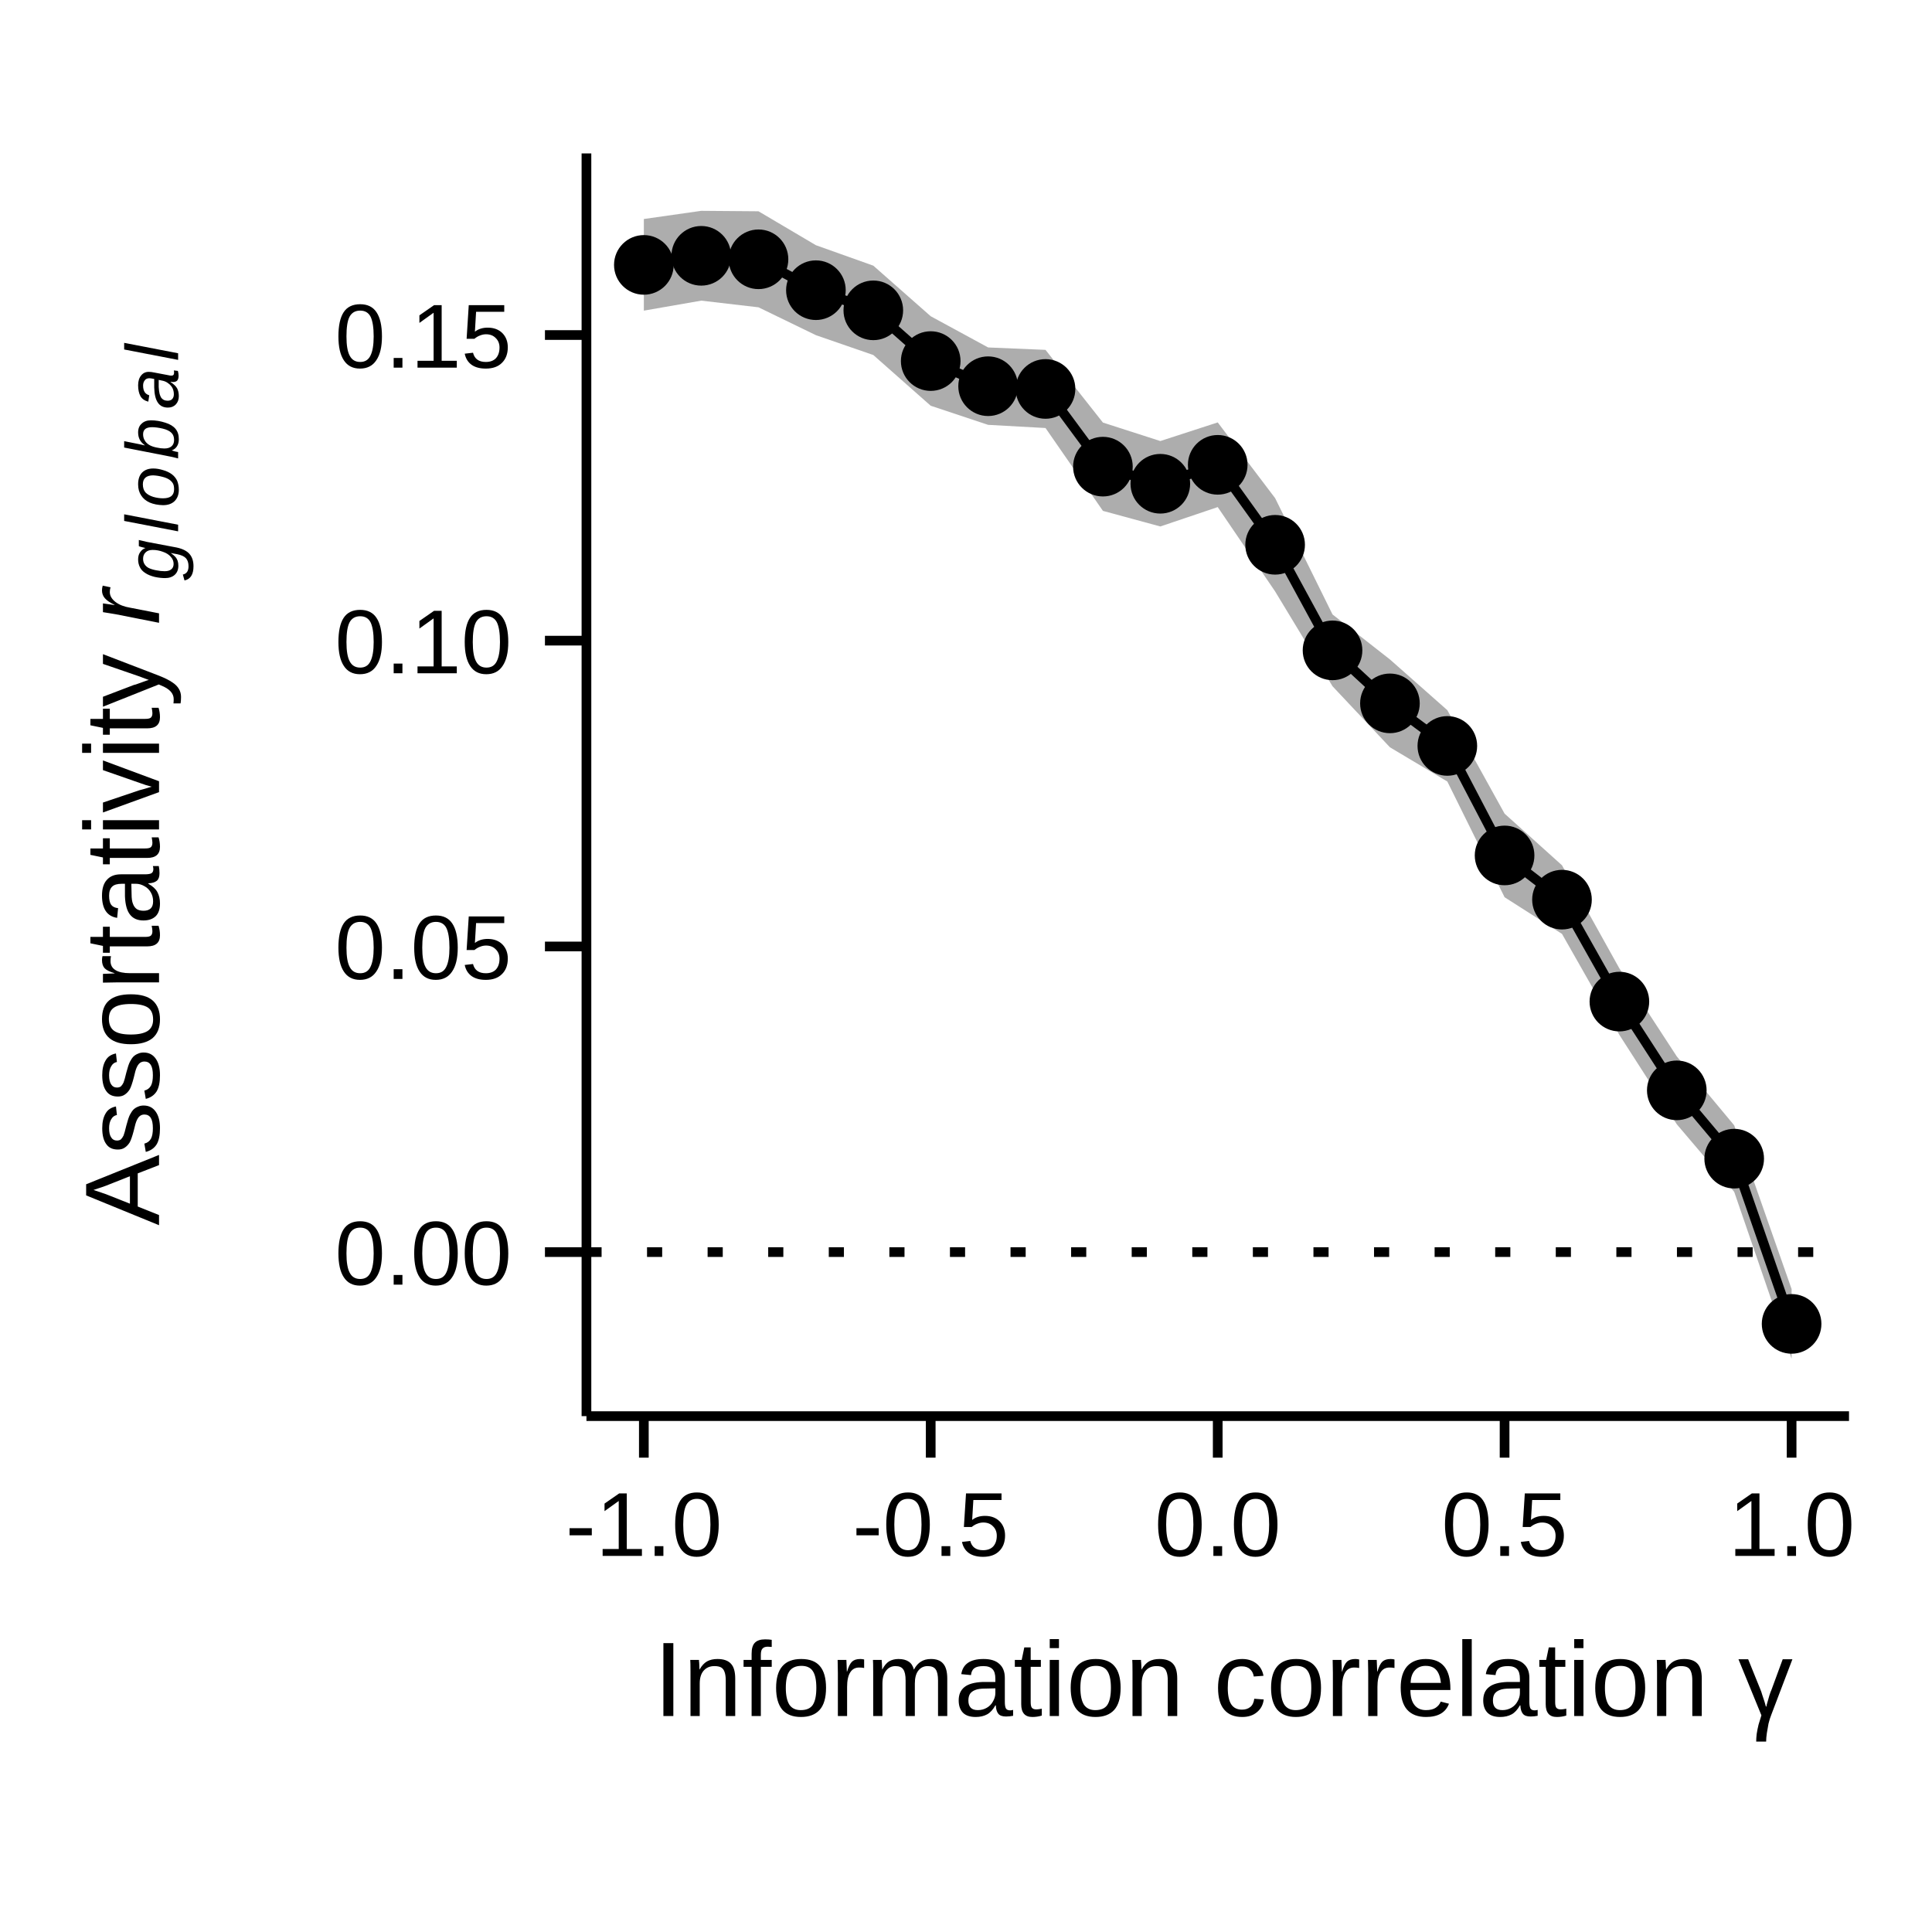
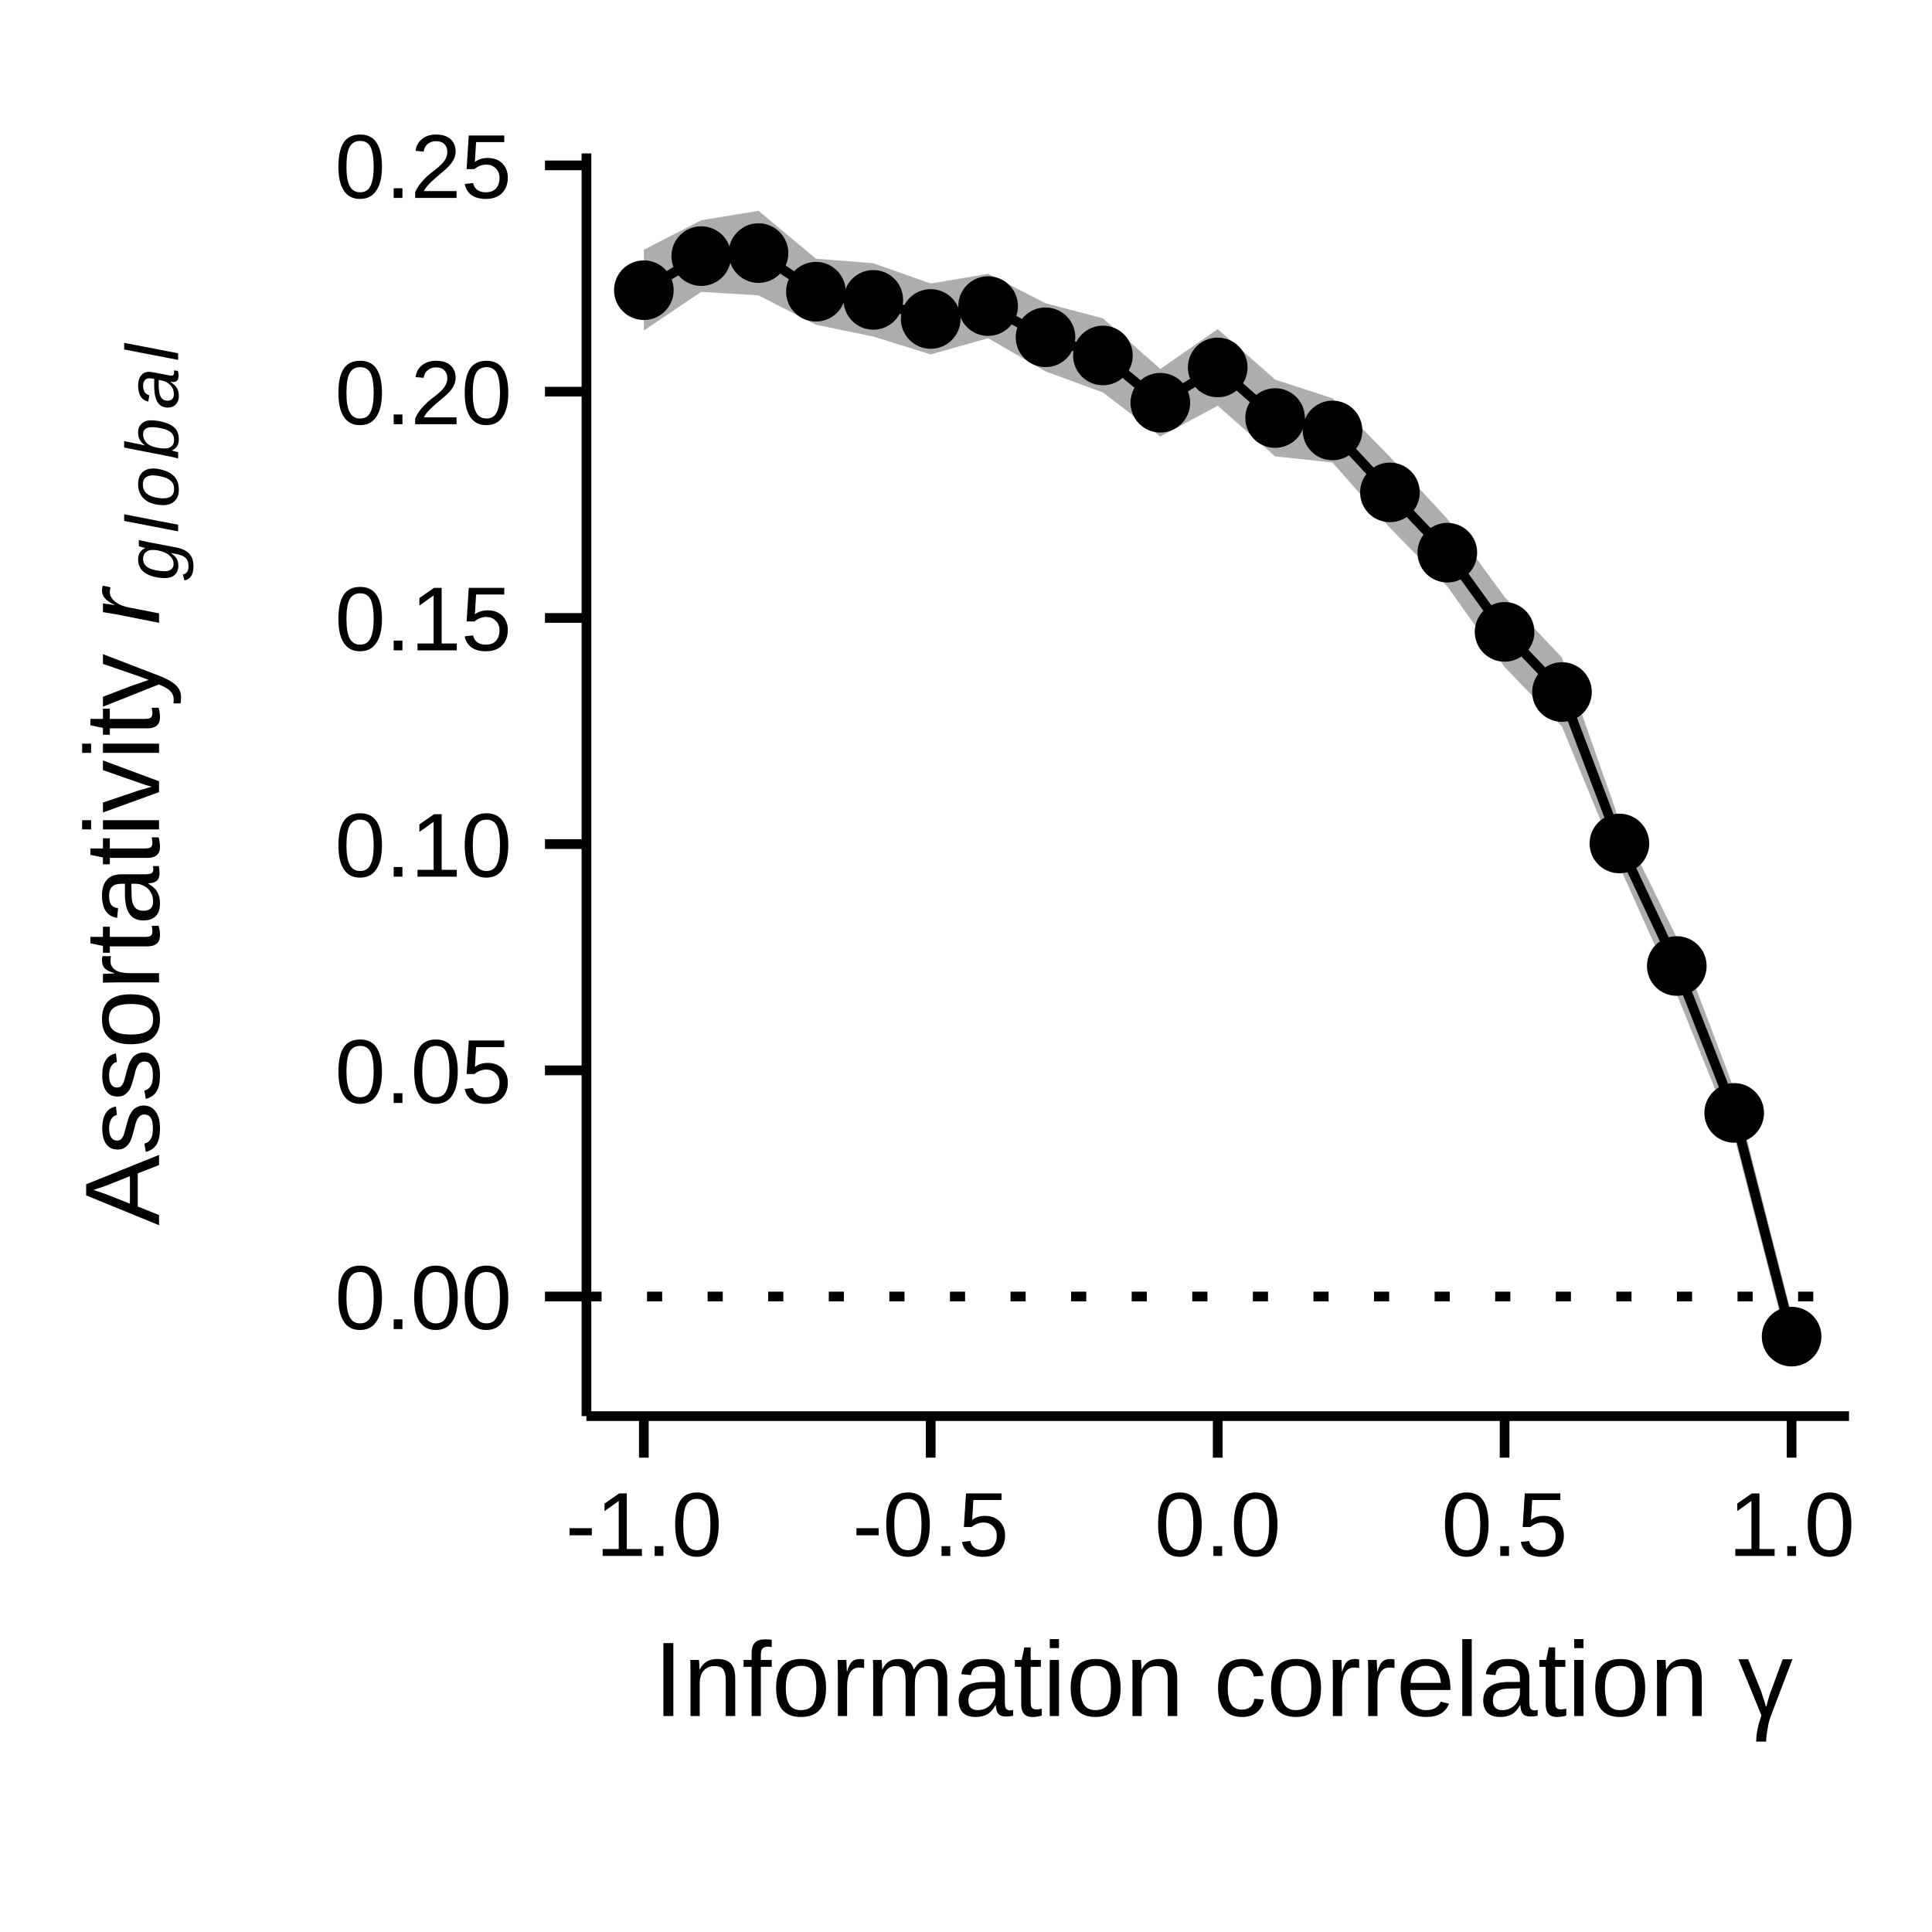
<svg xmlns="http://www.w3.org/2000/svg" viewBox="0 0 127.56 127.56">
  <defs>
    <style type="text/css">
    line, polyline, path, rect, circle {
      fill: none;
      stroke: #000000;
      stroke-linecap: round;
      stroke-linejoin: round;
      stroke-miterlimit: 10.00;
    }
  </style>
  </defs>
  <rect width="100%" height="100%" style="stroke: none; fill: #FFFFFF;" />
  <defs>
    <clipPath id="cpMHwxMjcuNTU5fDEyMi45MDR8NC42NTUyNw==">
      <rect x="0.00" y="4.66" width="127.56" height="118.25" />
    </clipPath>
  </defs>
  <rect x="0.00" y="4.66" width="127.56" height="118.25" style="stroke-width: 1.07; stroke: #FFFFFF; fill: #FFFFFF;" clip-path="url(#cpMHwxMjcuNTU5fDEyMi45MDR8NC42NTUyNw==)" />
  <defs>
    <clipPath id="cpMHwxMjcuNTU5fDEyNy41NTl8MA==">
      <rect x="0.00" y="0.00" width="127.56" height="127.56" />
    </clipPath>
  </defs>
  <defs>
    <clipPath id="cpMzguNzE2NnwxMjIuMDh8OTMuNDk3N3wxMC4xMzQ3">
      <rect x="38.72" y="10.13" width="83.36" height="83.36" />
    </clipPath>
  </defs>
  <rect x="38.72" y="10.13" width="83.36" height="83.36" style="stroke-width: 1.07; stroke: none; fill: #FFFFFF;" clip-path="url(#cpMzguNzE2NnwxMjIuMDh8OTMuNDk3N3wxMC4xMzQ3)" />
-   <line x1="38.72" y1="82.67" x2="122.08" y2="82.67" style="stroke-width: 0.64; stroke-dasharray: 1.00,3.00; stroke-linecap: butt;" clip-path="url(#cpMzguNzE2NnwxMjIuMDh8OTMuNDk3N3wxMC4xMzQ3)" />
-   <polyline points="42.51,14.46 46.30,13.92 50.08,13.95 53.87,16.19 57.66,17.54 61.45,20.88 65.24,22.94 69.03,23.10 72.82,27.90 76.61,29.12 80.40,27.89 84.19,32.89 87.98,40.57 91.77,43.54 95.56,46.89 99.34,53.72 103.13,57.13 106.92,63.94 110.71,69.75 114.50,74.30 118.29,85.11 118.29,89.71 114.50,78.69 110.71,74.23 106.92,68.33 103.13,61.66 99.34,59.24 95.56,51.60 91.77,49.34 87.98,45.31 84.19,39.05 80.40,33.48 76.61,34.76 72.82,33.73 69.03,28.26 65.24,28.05 61.45,26.79 57.66,23.44 53.87,22.13 50.08,20.29 46.30,19.85 42.51,20.51 " style="stroke-width: 1.07; stroke: none; fill: #333333; fill-opacity: 0.40;" clip-path="url(#cpMzguNzE2NnwxMjIuMDh8OTMuNDk3N3wxMC4xMzQ3)" />
-   <polyline points="42.51,17.49 46.30,16.89 50.08,17.12 53.87,19.16 57.66,20.49 61.45,23.84 65.24,25.50 69.03,25.68 72.82,30.81 76.61,31.94 80.40,30.69 84.19,35.97 87.98,42.94 91.77,46.44 95.56,49.25 99.34,56.48 103.13,59.40 106.92,66.13 110.71,71.99 114.50,76.50 118.29,87.41 " style="stroke-width: 0.64; stroke-linecap: butt;" clip-path="url(#cpMzguNzE2NnwxMjIuMDh8OTMuNDk3N3wxMC4xMzQ3)" />
-   <circle cx="42.51" cy="17.49" r="1.21pt" style="stroke-width: 0.71; fill: #000000;" clip-path="url(#cpMzguNzE2NnwxMjIuMDh8OTMuNDk3N3wxMC4xMzQ3)" />
-   <circle cx="46.30" cy="16.89" r="1.21pt" style="stroke-width: 0.71; fill: #000000;" clip-path="url(#cpMzguNzE2NnwxMjIuMDh8OTMuNDk3N3wxMC4xMzQ3)" />
-   <circle cx="50.08" cy="17.12" r="1.21pt" style="stroke-width: 0.71; fill: #000000;" clip-path="url(#cpMzguNzE2NnwxMjIuMDh8OTMuNDk3N3wxMC4xMzQ3)" />
-   <circle cx="53.87" cy="19.16" r="1.21pt" style="stroke-width: 0.71; fill: #000000;" clip-path="url(#cpMzguNzE2NnwxMjIuMDh8OTMuNDk3N3wxMC4xMzQ3)" />
-   <circle cx="57.66" cy="20.49" r="1.21pt" style="stroke-width: 0.71; fill: #000000;" clip-path="url(#cpMzguNzE2NnwxMjIuMDh8OTMuNDk3N3wxMC4xMzQ3)" />
-   <circle cx="61.45" cy="23.84" r="1.21pt" style="stroke-width: 0.71; fill: #000000;" clip-path="url(#cpMzguNzE2NnwxMjIuMDh8OTMuNDk3N3wxMC4xMzQ3)" />
-   <circle cx="65.24" cy="25.50" r="1.21pt" style="stroke-width: 0.71; fill: #000000;" clip-path="url(#cpMzguNzE2NnwxMjIuMDh8OTMuNDk3N3wxMC4xMzQ3)" />
-   <circle cx="69.03" cy="25.68" r="1.21pt" style="stroke-width: 0.71; fill: #000000;" clip-path="url(#cpMzguNzE2NnwxMjIuMDh8OTMuNDk3N3wxMC4xMzQ3)" />
-   <circle cx="72.82" cy="30.81" r="1.21pt" style="stroke-width: 0.71; fill: #000000;" clip-path="url(#cpMzguNzE2NnwxMjIuMDh8OTMuNDk3N3wxMC4xMzQ3)" />
-   <circle cx="76.61" cy="31.94" r="1.21pt" style="stroke-width: 0.71; fill: #000000;" clip-path="url(#cpMzguNzE2NnwxMjIuMDh8OTMuNDk3N3wxMC4xMzQ3)" />
-   <circle cx="80.40" cy="30.69" r="1.21pt" style="stroke-width: 0.71; fill: #000000;" clip-path="url(#cpMzguNzE2NnwxMjIuMDh8OTMuNDk3N3wxMC4xMzQ3)" />
-   <circle cx="84.19" cy="35.97" r="1.21pt" style="stroke-width: 0.71; fill: #000000;" clip-path="url(#cpMzguNzE2NnwxMjIuMDh8OTMuNDk3N3wxMC4xMzQ3)" />
-   <circle cx="87.98" cy="42.94" r="1.21pt" style="stroke-width: 0.71; fill: #000000;" clip-path="url(#cpMzguNzE2NnwxMjIuMDh8OTMuNDk3N3wxMC4xMzQ3)" />
-   <circle cx="91.77" cy="46.44" r="1.21pt" style="stroke-width: 0.71; fill: #000000;" clip-path="url(#cpMzguNzE2NnwxMjIuMDh8OTMuNDk3N3wxMC4xMzQ3)" />
-   <circle cx="95.56" cy="49.25" r="1.21pt" style="stroke-width: 0.71; fill: #000000;" clip-path="url(#cpMzguNzE2NnwxMjIuMDh8OTMuNDk3N3wxMC4xMzQ3)" />
-   <circle cx="99.34" cy="56.48" r="1.21pt" style="stroke-width: 0.71; fill: #000000;" clip-path="url(#cpMzguNzE2NnwxMjIuMDh8OTMuNDk3N3wxMC4xMzQ3)" />
-   <circle cx="103.13" cy="59.40" r="1.21pt" style="stroke-width: 0.71; fill: #000000;" clip-path="url(#cpMzguNzE2NnwxMjIuMDh8OTMuNDk3N3wxMC4xMzQ3)" />
-   <circle cx="106.92" cy="66.13" r="1.21pt" style="stroke-width: 0.71; fill: #000000;" clip-path="url(#cpMzguNzE2NnwxMjIuMDh8OTMuNDk3N3wxMC4xMzQ3)" />
-   <circle cx="110.71" cy="71.99" r="1.21pt" style="stroke-width: 0.71; fill: #000000;" clip-path="url(#cpMzguNzE2NnwxMjIuMDh8OTMuNDk3N3wxMC4xMzQ3)" />
-   <circle cx="114.50" cy="76.50" r="1.21pt" style="stroke-width: 0.71; fill: #000000;" clip-path="url(#cpMzguNzE2NnwxMjIuMDh8OTMuNDk3N3wxMC4xMzQ3)" />
-   <circle cx="118.29" cy="87.41" r="1.21pt" style="stroke-width: 0.71; fill: #000000;" clip-path="url(#cpMzguNzE2NnwxMjIuMDh8OTMuNDk3N3wxMC4xMzQ3)" />
+   <line x1="38.72" y1="85.60" x2="122.08" y2="85.60" style="stroke-width: 0.64; stroke-dasharray: 1.00,3.00; stroke-linecap: butt;" clip-path="url(#cpMzguNzE2NnwxMjIuMDh8OTMuNDk3N3wxMC4xMzQ3)" />
+   <polyline points="42.51,16.49 46.30,14.54 50.08,13.92 53.87,17.08 57.66,17.38 61.45,18.72 65.24,18.08 69.03,20.02 72.82,21.02 76.61,24.36 80.40,21.73 84.19,25.06 87.98,26.30 91.77,30.16 95.56,34.26 99.34,39.41 103.13,43.42 106.92,54.19 110.71,61.91 114.50,71.92 118.29,86.79 118.29,89.71 114.50,75.03 110.71,65.65 106.92,57.19 103.13,47.97 99.34,44.04 95.56,38.72 91.77,34.85 87.98,30.54 84.19,30.13 80.40,26.79 76.61,28.82 72.82,25.91 69.03,24.52 65.24,22.33 61.45,23.40 57.66,22.22 53.87,21.44 50.08,19.50 46.30,19.27 42.51,21.82 " style="stroke-width: 1.07; stroke: none; fill: #333333; fill-opacity: 0.40;" clip-path="url(#cpMzguNzE2NnwxMjIuMDh8OTMuNDk3N3wxMC4xMzQ3)" />
+   <polyline points="42.51,19.16 46.30,16.91 50.08,16.71 53.87,19.26 57.66,19.80 61.45,21.06 65.24,20.21 69.03,22.27 72.82,23.47 76.61,26.59 80.40,24.26 84.19,27.60 87.98,28.42 91.77,32.51 95.56,36.49 99.34,41.72 103.13,45.69 106.92,55.69 110.71,63.78 114.50,73.48 118.29,88.25 " style="stroke-width: 0.64; stroke-linecap: butt;" clip-path="url(#cpMzguNzE2NnwxMjIuMDh8OTMuNDk3N3wxMC4xMzQ3)" />
+   <circle cx="42.51" cy="19.16" r="1.21pt" style="stroke-width: 0.71; fill: #000000;" clip-path="url(#cpMzguNzE2NnwxMjIuMDh8OTMuNDk3N3wxMC4xMzQ3)" />
+   <circle cx="46.30" cy="16.91" r="1.21pt" style="stroke-width: 0.71; fill: #000000;" clip-path="url(#cpMzguNzE2NnwxMjIuMDh8OTMuNDk3N3wxMC4xMzQ3)" />
+   <circle cx="50.08" cy="16.71" r="1.21pt" style="stroke-width: 0.71; fill: #000000;" clip-path="url(#cpMzguNzE2NnwxMjIuMDh8OTMuNDk3N3wxMC4xMzQ3)" />
+   <circle cx="53.87" cy="19.26" r="1.21pt" style="stroke-width: 0.71; fill: #000000;" clip-path="url(#cpMzguNzE2NnwxMjIuMDh8OTMuNDk3N3wxMC4xMzQ3)" />
+   <circle cx="57.66" cy="19.80" r="1.21pt" style="stroke-width: 0.71; fill: #000000;" clip-path="url(#cpMzguNzE2NnwxMjIuMDh8OTMuNDk3N3wxMC4xMzQ3)" />
+   <circle cx="61.45" cy="21.06" r="1.21pt" style="stroke-width: 0.71; fill: #000000;" clip-path="url(#cpMzguNzE2NnwxMjIuMDh8OTMuNDk3N3wxMC4xMzQ3)" />
+   <circle cx="65.24" cy="20.21" r="1.21pt" style="stroke-width: 0.71; fill: #000000;" clip-path="url(#cpMzguNzE2NnwxMjIuMDh8OTMuNDk3N3wxMC4xMzQ3)" />
+   <circle cx="69.03" cy="22.27" r="1.21pt" style="stroke-width: 0.71; fill: #000000;" clip-path="url(#cpMzguNzE2NnwxMjIuMDh8OTMuNDk3N3wxMC4xMzQ3)" />
+   <circle cx="72.82" cy="23.47" r="1.21pt" style="stroke-width: 0.71; fill: #000000;" clip-path="url(#cpMzguNzE2NnwxMjIuMDh8OTMuNDk3N3wxMC4xMzQ3)" />
+   <circle cx="76.61" cy="26.59" r="1.21pt" style="stroke-width: 0.71; fill: #000000;" clip-path="url(#cpMzguNzE2NnwxMjIuMDh8OTMuNDk3N3wxMC4xMzQ3)" />
+   <circle cx="80.40" cy="24.26" r="1.21pt" style="stroke-width: 0.71; fill: #000000;" clip-path="url(#cpMzguNzE2NnwxMjIuMDh8OTMuNDk3N3wxMC4xMzQ3)" />
+   <circle cx="84.19" cy="27.60" r="1.21pt" style="stroke-width: 0.71; fill: #000000;" clip-path="url(#cpMzguNzE2NnwxMjIuMDh8OTMuNDk3N3wxMC4xMzQ3)" />
+   <circle cx="87.98" cy="28.42" r="1.21pt" style="stroke-width: 0.71; fill: #000000;" clip-path="url(#cpMzguNzE2NnwxMjIuMDh8OTMuNDk3N3wxMC4xMzQ3)" />
+   <circle cx="91.77" cy="32.51" r="1.21pt" style="stroke-width: 0.71; fill: #000000;" clip-path="url(#cpMzguNzE2NnwxMjIuMDh8OTMuNDk3N3wxMC4xMzQ3)" />
+   <circle cx="95.56" cy="36.49" r="1.21pt" style="stroke-width: 0.71; fill: #000000;" clip-path="url(#cpMzguNzE2NnwxMjIuMDh8OTMuNDk3N3wxMC4xMzQ3)" />
+   <circle cx="99.34" cy="41.72" r="1.21pt" style="stroke-width: 0.71; fill: #000000;" clip-path="url(#cpMzguNzE2NnwxMjIuMDh8OTMuNDk3N3wxMC4xMzQ3)" />
+   <circle cx="103.13" cy="45.69" r="1.21pt" style="stroke-width: 0.71; fill: #000000;" clip-path="url(#cpMzguNzE2NnwxMjIuMDh8OTMuNDk3N3wxMC4xMzQ3)" />
+   <circle cx="106.92" cy="55.69" r="1.21pt" style="stroke-width: 0.71; fill: #000000;" clip-path="url(#cpMzguNzE2NnwxMjIuMDh8OTMuNDk3N3wxMC4xMzQ3)" />
+   <circle cx="110.71" cy="63.78" r="1.21pt" style="stroke-width: 0.71; fill: #000000;" clip-path="url(#cpMzguNzE2NnwxMjIuMDh8OTMuNDk3N3wxMC4xMzQ3)" />
+   <circle cx="114.50" cy="73.48" r="1.21pt" style="stroke-width: 0.71; fill: #000000;" clip-path="url(#cpMzguNzE2NnwxMjIuMDh8OTMuNDk3N3wxMC4xMzQ3)" />
+   <circle cx="118.29" cy="88.25" r="1.21pt" style="stroke-width: 0.71; fill: #000000;" clip-path="url(#cpMzguNzE2NnwxMjIuMDh8OTMuNDk3N3wxMC4xMzQ3)" />
  <defs>
    <clipPath id="cpMHwxMjcuNTU5fDEyNy41NTl8MA==">
      <rect x="0.00" y="0.00" width="127.56" height="127.56" />
    </clipPath>
  </defs>
  <polyline points="38.72,93.50 38.72,10.13 " style="stroke-width: 0.64; stroke-linecap: butt;" clip-path="url(#cpMHwxMjcuNTU5fDEyNy41NTl8MA==)" />
  <g clip-path="url(#cpMHwxMjcuNTU5fDEyNy41NTl8MA==)">
-     <text x="22.11" y="84.82" style="font-size: 6.00px; font-family: Arial;" textLength="11.68px" lengthAdjust="spacingAndGlyphs">0.00</text>
+     <text x="22.11" y="87.75" style="font-size: 6.00px; font-family: Arial;" textLength="11.68px" lengthAdjust="spacingAndGlyphs">0.00</text>
  </g>
  <g clip-path="url(#cpMHwxMjcuNTU5fDEyNy41NTl8MA==)">
-     <text x="22.11" y="64.63" style="font-size: 6.00px; font-family: Arial;" textLength="11.68px" lengthAdjust="spacingAndGlyphs">0.05</text>
+     <text x="22.11" y="72.82" style="font-size: 6.00px; font-family: Arial;" textLength="11.68px" lengthAdjust="spacingAndGlyphs">0.05</text>
  </g>
  <g clip-path="url(#cpMHwxMjcuNTU5fDEyNy41NTl8MA==)">
-     <text x="22.11" y="44.45" style="font-size: 6.00px; font-family: Arial;" textLength="11.68px" lengthAdjust="spacingAndGlyphs">0.10</text>
+     <text x="22.11" y="57.88" style="font-size: 6.00px; font-family: Arial;" textLength="11.68px" lengthAdjust="spacingAndGlyphs">0.10</text>
  </g>
  <g clip-path="url(#cpMHwxMjcuNTU5fDEyNy41NTl8MA==)">
-     <text x="22.11" y="24.27" style="font-size: 6.00px; font-family: Arial;" textLength="11.68px" lengthAdjust="spacingAndGlyphs">0.15</text>
+     <text x="22.11" y="42.94" style="font-size: 6.00px; font-family: Arial;" textLength="11.68px" lengthAdjust="spacingAndGlyphs">0.15</text>
  </g>
-   <polyline points="35.98,82.67 38.72,82.67 " style="stroke-width: 0.64; stroke-linecap: butt;" clip-path="url(#cpMHwxMjcuNTU5fDEyNy41NTl8MA==)" />
-   <polyline points="35.98,62.49 38.72,62.49 " style="stroke-width: 0.64; stroke-linecap: butt;" clip-path="url(#cpMHwxMjcuNTU5fDEyNy41NTl8MA==)" />
-   <polyline points="35.98,42.30 38.72,42.30 " style="stroke-width: 0.64; stroke-linecap: butt;" clip-path="url(#cpMHwxMjcuNTU5fDEyNy41NTl8MA==)" />
-   <polyline points="35.98,22.12 38.72,22.12 " style="stroke-width: 0.64; stroke-linecap: butt;" clip-path="url(#cpMHwxMjcuNTU5fDEyNy41NTl8MA==)" />
+   <g clip-path="url(#cpMHwxMjcuNTU5fDEyNy41NTl8MA==)">
+     <text x="22.11" y="28.01" style="font-size: 6.00px; font-family: Arial;" textLength="11.68px" lengthAdjust="spacingAndGlyphs">0.20</text>
+   </g>
+   <g clip-path="url(#cpMHwxMjcuNTU5fDEyNy41NTl8MA==)">
+     <text x="22.11" y="13.07" style="font-size: 6.00px; font-family: Arial;" textLength="11.68px" lengthAdjust="spacingAndGlyphs">0.25</text>
+   </g>
+   <polyline points="35.98,85.60 38.72,85.60 " style="stroke-width: 0.64; stroke-linecap: butt;" clip-path="url(#cpMHwxMjcuNTU5fDEyNy41NTl8MA==)" />
+   <polyline points="35.98,70.67 38.72,70.67 " style="stroke-width: 0.64; stroke-linecap: butt;" clip-path="url(#cpMHwxMjcuNTU5fDEyNy41NTl8MA==)" />
+   <polyline points="35.98,55.73 38.72,55.73 " style="stroke-width: 0.64; stroke-linecap: butt;" clip-path="url(#cpMHwxMjcuNTU5fDEyNy41NTl8MA==)" />
+   <polyline points="35.98,40.80 38.72,40.80 " style="stroke-width: 0.64; stroke-linecap: butt;" clip-path="url(#cpMHwxMjcuNTU5fDEyNy41NTl8MA==)" />
+   <polyline points="35.98,25.86 38.72,25.86 " style="stroke-width: 0.64; stroke-linecap: butt;" clip-path="url(#cpMHwxMjcuNTU5fDEyNy41NTl8MA==)" />
+   <polyline points="35.98,10.92 38.72,10.92 " style="stroke-width: 0.64; stroke-linecap: butt;" clip-path="url(#cpMHwxMjcuNTU5fDEyNy41NTl8MA==)" />
  <polyline points="38.72,93.50 122.08,93.50 " style="stroke-width: 0.64; stroke-linecap: butt;" clip-path="url(#cpMHwxMjcuNTU5fDEyNy41NTl8MA==)" />
  <polyline points="42.51,96.24 42.51,93.50 " style="stroke-width: 0.64; stroke-linecap: butt;" clip-path="url(#cpMHwxMjcuNTU5fDEyNy41NTl8MA==)" />
  <polyline points="61.45,96.24 61.45,93.50 " style="stroke-width: 0.64; stroke-linecap: butt;" clip-path="url(#cpMHwxMjcuNTU5fDEyNy41NTl8MA==)" />
  <polyline points="80.40,96.24 80.40,93.50 " style="stroke-width: 0.64; stroke-linecap: butt;" clip-path="url(#cpMHwxMjcuNTU5fDEyNy41NTl8MA==)" />
  <polyline points="99.34,96.24 99.34,93.50 " style="stroke-width: 0.64; stroke-linecap: butt;" clip-path="url(#cpMHwxMjcuNTU5fDEyNy41NTl8MA==)" />
  <polyline points="118.29,96.24 118.29,93.50 " style="stroke-width: 0.64; stroke-linecap: butt;" clip-path="url(#cpMHwxMjcuNTU5fDEyNy41NTl8MA==)" />
  <g clip-path="url(#cpMHwxMjcuNTU5fDEyNy41NTl8MA==)">
    <text x="37.34" y="102.73" style="font-size: 6.00px; font-family: Arial;" textLength="10.34px" lengthAdjust="spacingAndGlyphs">-1.0</text>
  </g>
  <g clip-path="url(#cpMHwxMjcuNTU5fDEyNy41NTl8MA==)">
    <text x="56.28" y="102.73" style="font-size: 6.00px; font-family: Arial;" textLength="10.34px" lengthAdjust="spacingAndGlyphs">-0.5</text>
  </g>
  <g clip-path="url(#cpMHwxMjcuNTU5fDEyNy41NTl8MA==)">
    <text x="76.23" y="102.73" style="font-size: 6.00px; font-family: Arial;" textLength="8.34px" lengthAdjust="spacingAndGlyphs">0.0</text>
  </g>
  <g clip-path="url(#cpMHwxMjcuNTU5fDEyNy41NTl8MA==)">
    <text x="95.17" y="102.73" style="font-size: 6.00px; font-family: Arial;" textLength="8.34px" lengthAdjust="spacingAndGlyphs">0.5</text>
  </g>
  <g clip-path="url(#cpMHwxMjcuNTU5fDEyNy41NTl8MA==)">
    <text x="114.12" y="102.73" style="font-size: 6.00px; font-family: Arial;" textLength="8.34px" lengthAdjust="spacingAndGlyphs">1.0</text>
  </g>
  <g clip-path="url(#cpMHwxMjcuNTU5fDEyNy41NTl8MA==)">
    <text x="43.16" y="113.30" style="font-size: 7.00px; font-family: Arial;" textLength="71.59px" lengthAdjust="spacingAndGlyphs">Information correlation </text>
  </g>
  <g clip-path="url(#cpMHwxMjcuNTU5fDEyNy41NTl8MA==)">
    <text x="114.75" y="113.30" style="font-size: 7.00px; font-family: Symbol;" textLength="2.88px" lengthAdjust="spacingAndGlyphs">γ</text>
  </g>
  <g clip-path="url(#cpMHwxMjcuNTU5fDEyNy41NTl8MA==)">
    <text transform="translate(10.50,80.91) rotate(-90)" style="font-size: 7.00px; font-family: Arial;" textLength="39.68px" lengthAdjust="spacingAndGlyphs">Assortativity </text>
  </g>
  <g clip-path="url(#cpMHwxMjcuNTU5fDEyNy41NTl8MA==)">
    <text transform="translate(10.50,41.23) rotate(-90)" style="font-size: 7.00px; font-style: italic; font-family: Arial;" textLength="2.33px" lengthAdjust="spacingAndGlyphs">r</text>
  </g>
  <g clip-path="url(#cpMHwxMjcuNTU5fDEyNy41NTl8MA==)">
    <text transform="translate(11.76,38.34) rotate(-90)" style="font-size: 4.90px; font-style: italic; font-family: Arial;" textLength="2.78px" lengthAdjust="spacingAndGlyphs">g</text>
  </g>
  <g clip-path="url(#cpMHwxMjcuNTU5fDEyNy41NTl8MA==)">
    <text transform="translate(11.76,35.16) rotate(-90)" style="font-size: 4.90px; font-style: italic; font-family: Arial;" textLength="1.11px" lengthAdjust="spacingAndGlyphs">l</text>
  </g>
  <g clip-path="url(#cpMHwxMjcuNTU5fDEyNy41NTl8MA==)">
    <text transform="translate(11.76,33.51) rotate(-90)" style="font-size: 4.90px; font-style: italic; font-family: Arial;" textLength="2.78px" lengthAdjust="spacingAndGlyphs">o</text>
  </g>
  <g clip-path="url(#cpMHwxMjcuNTU5fDEyNy41NTl8MA==)">
    <text transform="translate(11.76,30.33) rotate(-90)" style="font-size: 4.90px; font-style: italic; font-family: Arial;" textLength="2.78px" lengthAdjust="spacingAndGlyphs">b</text>
  </g>
  <g clip-path="url(#cpMHwxMjcuNTU5fDEyNy41NTl8MA==)">
    <text transform="translate(11.76,27.02) rotate(-90)" style="font-size: 4.90px; font-style: italic; font-family: Arial;" textLength="2.78px" lengthAdjust="spacingAndGlyphs">a</text>
  </g>
  <g clip-path="url(#cpMHwxMjcuNTU5fDEyNy41NTl8MA==)">
    <text transform="translate(11.76,23.84) rotate(-90)" style="font-size: 4.90px; font-style: italic; font-family: Arial;" textLength="1.11px" lengthAdjust="spacingAndGlyphs">l</text>
  </g>
</svg>
